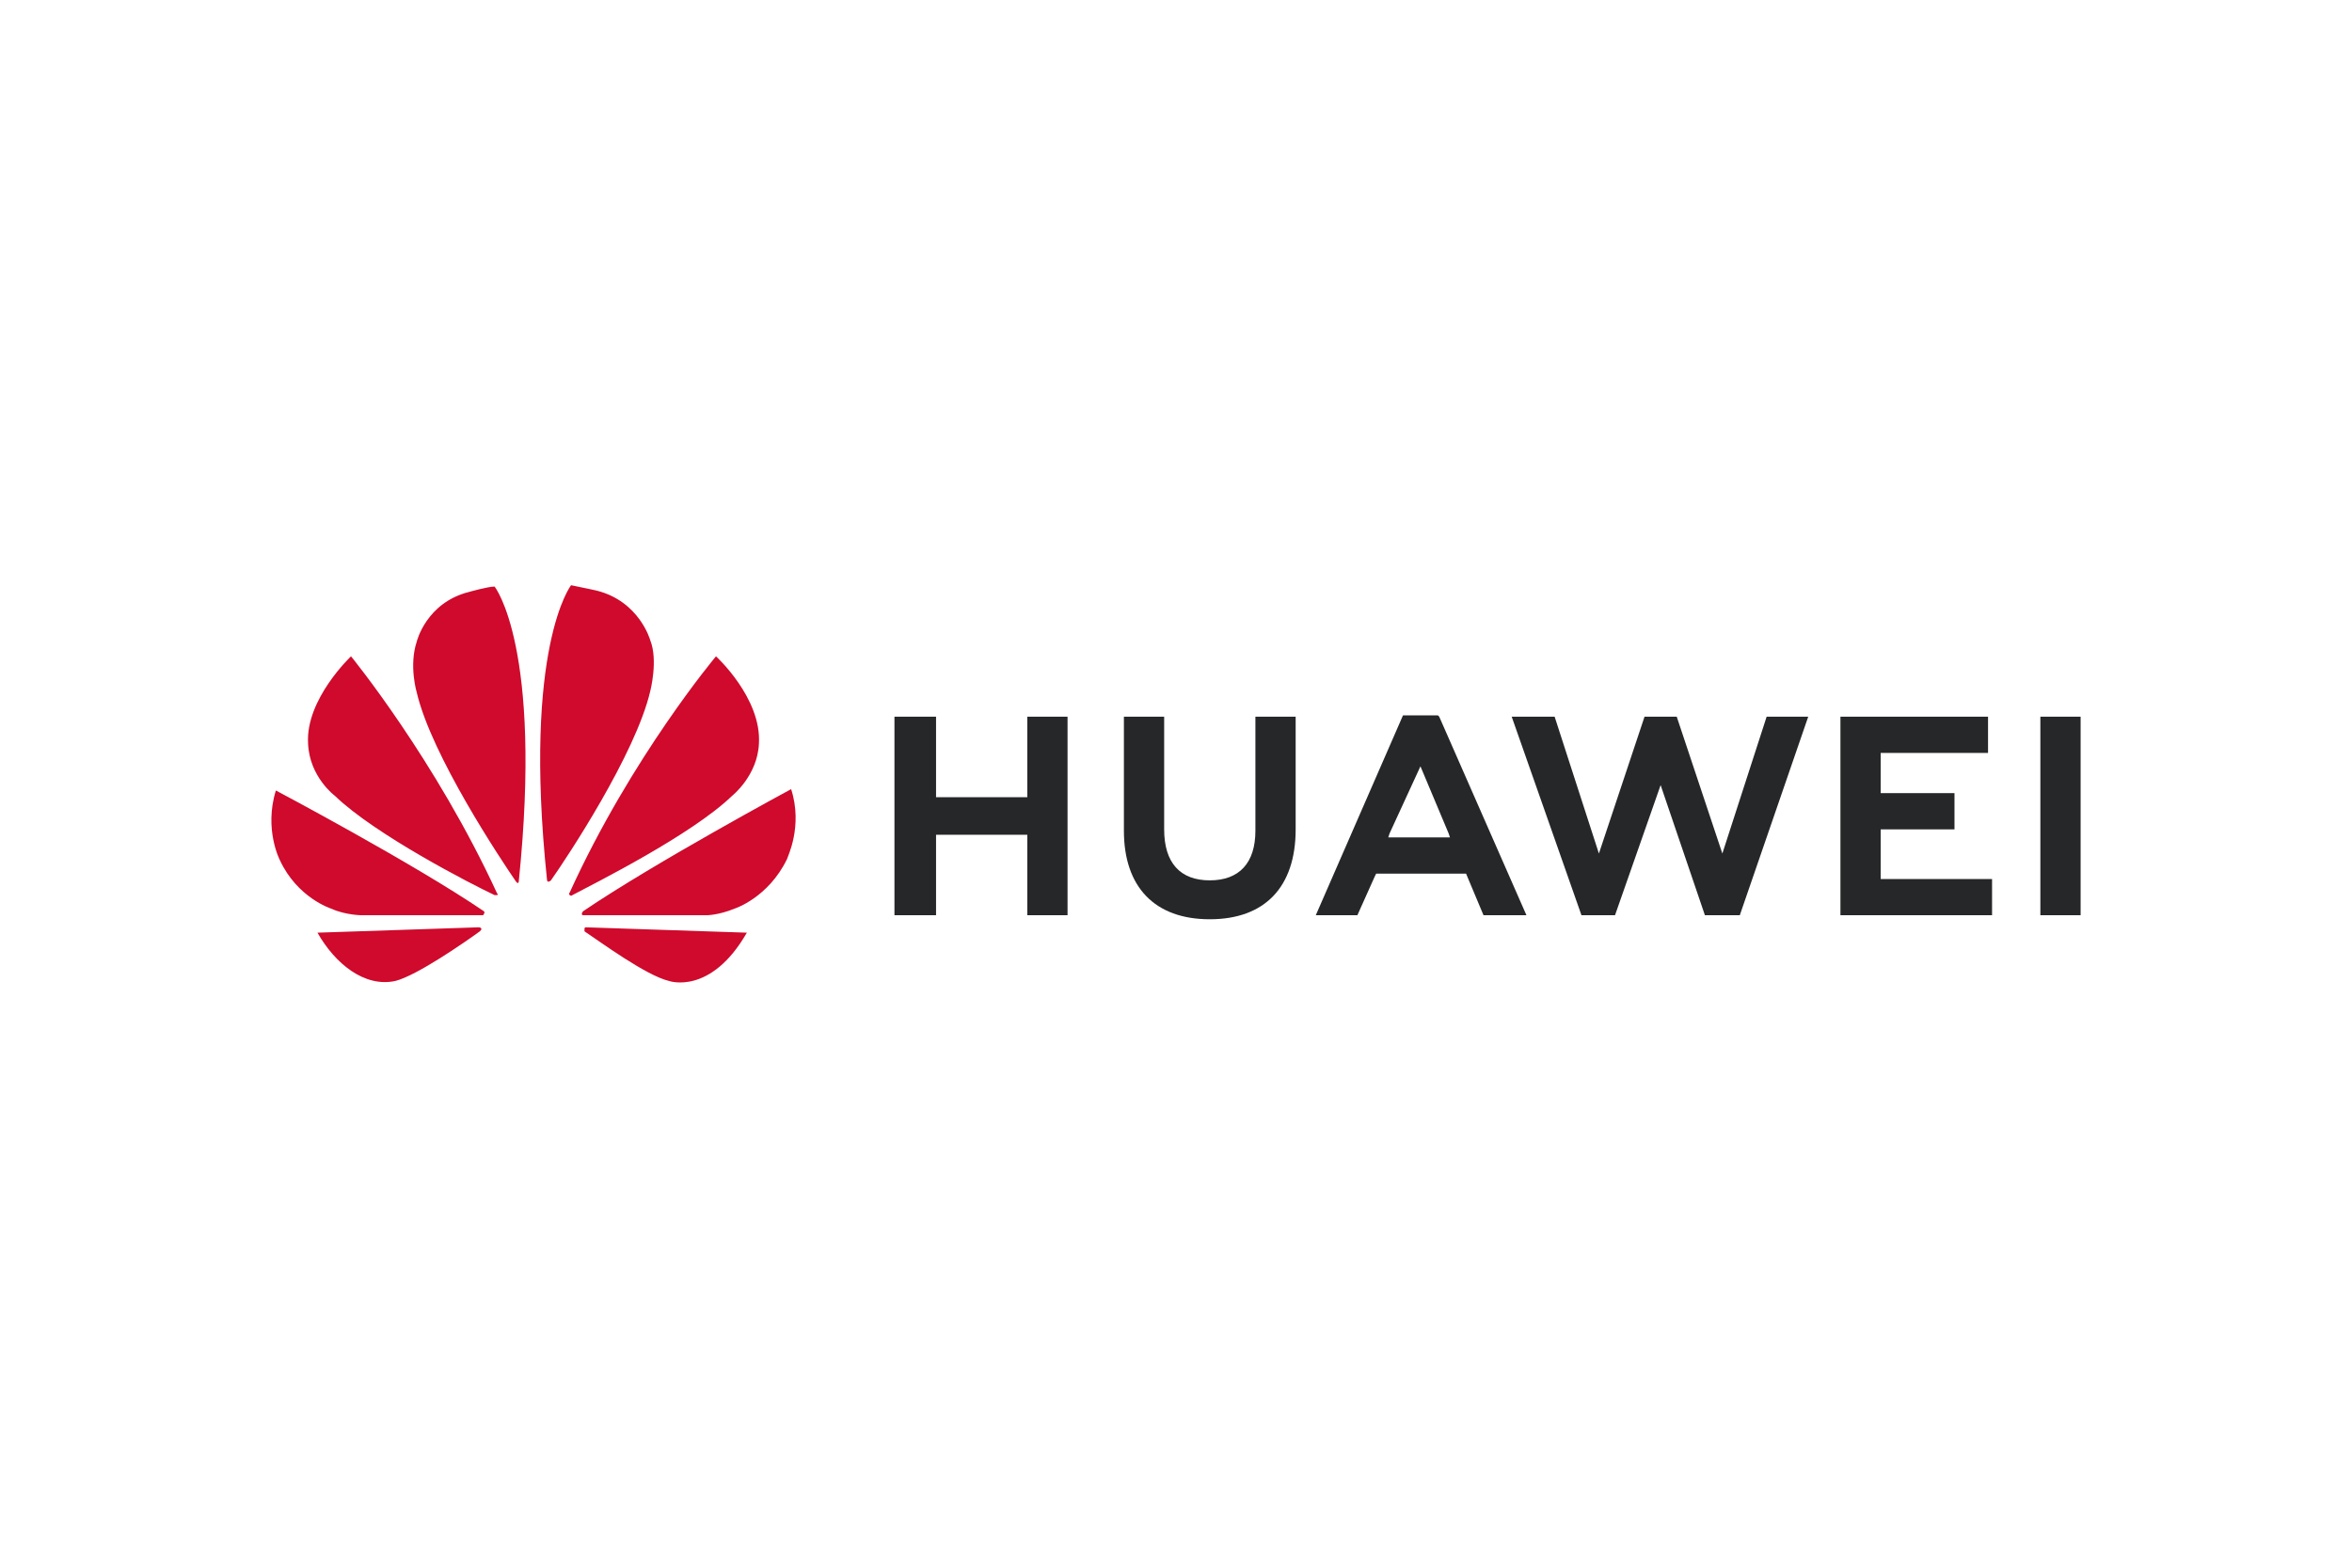
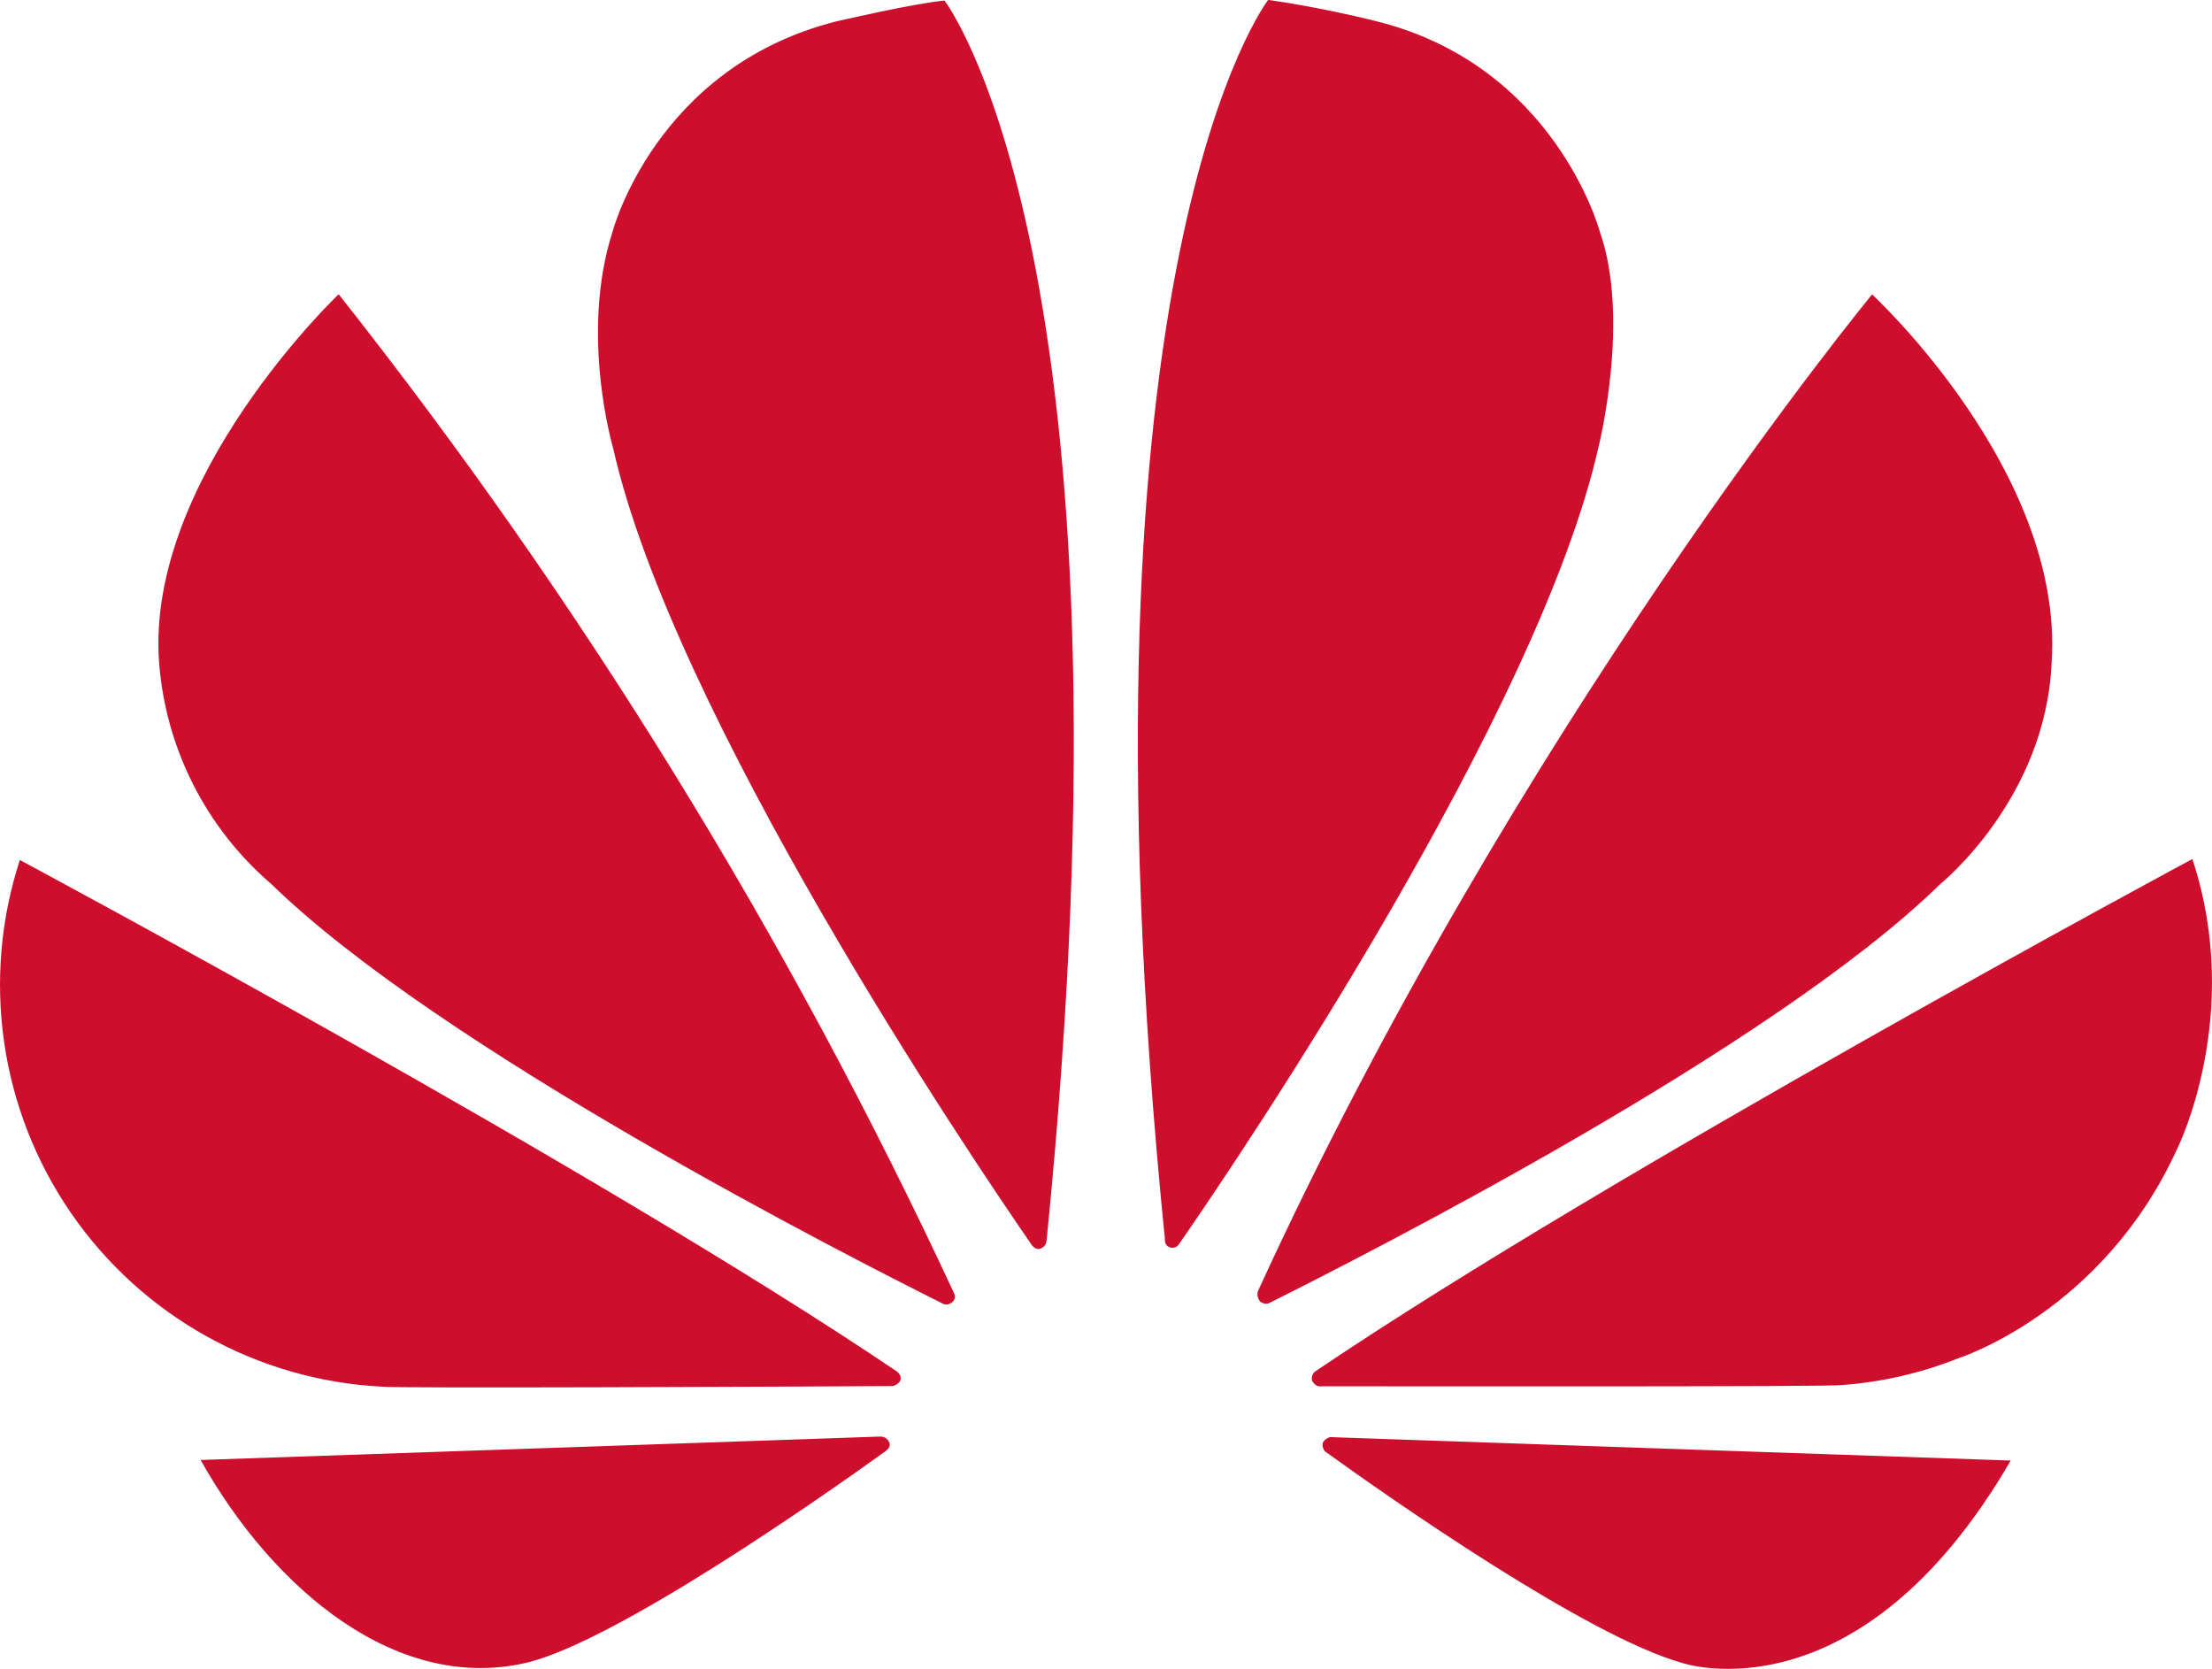
- <svg xmlns="http://www.w3.org/2000/svg" height="800" width="1200" viewBox="-20.225 -7.403 175.285 44.418">
-   <g fill="none">
-     <path fill="#262729" d="M49.535 9.8h-3.1v14.8h3.1v-6h6.8v6h3V9.8h-3v6h-6.8zm23.8 8.5c0 2.4-1.2 3.7-3.4 3.7s-3.4-1.3-3.4-3.8V9.8h-3v8.5c0 4.2 2.3 6.6 6.4 6.6 4.1 0 6.4-2.4 6.4-6.7V9.8h-3zm29-8.5l-3.4 10.2-3.3-10.2h-3.2l5.2 14.8h2.5l3.4-9.7 3.3 9.7h2.6l5.1-14.8h-3.1l-3.3 10.2-3.4-10.2zm23.1 5.7h-5.5v-3h8V9.8h-11v14.8h11.3v-2.7h-8.3v-3.7h5.5zm6.4-5.7h3v14.8h-3zm-42.8 11.7l1.3 3.1h3.2l-6.5-14.8-.1-.1h-2.6l-6.5 14.9h3.1l1.3-2.9.1-.2zm-3.4-8l2.1 5 .1.3h-4.6l.1-.3z" />
-     <path d="M16.835 23.1s.1-.1 0-.1c-4.6-10-10.9-17.7-10.9-17.7s-3.4 3.2-3.2 6.5c.1 2.5 2 3.9 2 3.9 3 2.9 10.2 6.6 11.9 7.4h.2m-1.2 2.5c0-.1-.2-.1-.2-.1l-12 .4c1.3 2.3 3.5 4.1 5.8 3.6 1.6-.4 5.2-2.9 6.3-3.7.2-.2.1-.2.1-.2m.2-1.1c.1-.1 0-.2 0-.2-5.3-3.6-15.5-9-15.5-9-.9 2.9.3 5.2.3 5.2 1.3 2.8 3.8 3.6 3.8 3.6 1.1.5 2.3.5 2.3.5h9c.1 0 .1-.1.1-.1m.8-24.4c-.5 0-1.9.4-1.9.4-3.2.8-3.9 3.7-3.9 3.7-.6 1.8 0 3.8 0 3.8 1.1 4.7 6.3 12.5 7.4 14.1l.1.1c.1 0 .1-.1.1-.1 1.8-17.5-1.8-22-1.8-22m4 22c.1 0 .2-.1.2-.1 1.2-1.7 6.3-9.4 7.4-14.1 0 0 .6-2.3 0-3.8 0 0-.8-2.9-4-3.7 0 0-.9-.2-1.9-.4 0 0-3.6 4.6-1.8 21.9 0 .2.1.2.1.2m2.8 3.4s-.1 0-.1.1v.2c1.2.8 4.6 3.3 6.3 3.7 0 0 3.1 1.1 5.8-3.6zm15.3-10.3s-10.2 5.5-15.5 9.1c0 0-.1.1-.1.2 0 0 0 .1.1.1h9.2s.9 0 2.1-.5c0 0 2.5-.8 3.9-3.7 0-.1 1.2-2.4.3-5.2m-16.5 7.9s.1.1.2 0c1.7-.9 8.9-4.5 11.9-7.4 0 0 1.9-1.5 2-3.9.2-3.4-3.2-6.5-3.2-6.5s-6.3 7.5-10.9 17.6c0 0-.1.1 0 .2" fill="#CF0A2C" />
-   </g>
+ <svg xmlns="http://www.w3.org/2000/svg" viewBox="0 0 396.53 299.12">
+   <path d="M539.79,595.81a1.46,1.46,0,0,0,1.61.11c17.44-8.72,90.1-45.64,120.13-75,0,0,19.05-15.29,20-39.94,2.15-34.12-32.19-65.77-32.19-65.77s-63.51,77-110.12,178.69a2,2,0,0,0,.54,1.94m167-79.44S603.19,572,549.59,608.19a1.59,1.59,0,0,0-.65,1.72s.54,1,1.29,1c19.16,0,91.71.11,93.65-.22a70.13,70.13,0,0,0,21-4.84s25.83-8.18,39.18-37.57c0,0,11.95-23.9,2.69-51.88M552.28,620a2.07,2.07,0,0,0-1.4,1,1.72,1.72,0,0,0,.43,1.61c11.63,8.4,47,33.15,64,37.89,0,0,31.54,10.76,58.88-36.28l-122-4.2Zm-28.85-34a1.4,1.4,0,0,0,1.72-.65c11.73-16.9,64.37-95.16,75.13-142.73,0,0,5.81-23,.22-38.75,0,0-8-29.82-40.26-37.68,0,0-9.26-2.37-19.16-3.77,0,0-36.17,46.5-18.51,222.18a1.31,1.31,0,0,0,.86,1.4M483.06,362.55c-5.27.43-19.59,3.77-19.59,3.77C431.18,374.6,423.54,404,423.54,404c-5.92,18.41.11,38.75.11,38.75,10.76,47.79,63.72,126.48,75.13,142.95.75.86,1.4.54,1.4.54a1.61,1.61,0,0,0,1.18-1.51C519,409,483.06,362.55,483.06,362.55M475,610.12c.65-1-.43-1.83-.43-1.83-53.5-36.17-157.27-91.71-157.27-91.71a72.12,72.12,0,0,0,65,94.4c1.83.32,72.44,0,91.39-.11a2,2,0,0,0,1.29-.75M473.16,621a1.66,1.66,0,0,0-1.61-1.08l-121.85,4.2c13.24,23.57,35.52,41.87,58.67,36.28,16-4,52.21-29.28,64.16-37.89,1-.75.65-1.4.65-1.51m11.3-25.19a1.3,1.3,0,0,0,.32-1.51A900.92,900.92,0,0,0,374.45,415.18s-34.66,32.94-32.19,66a58.13,58.13,0,0,0,20.13,39.72c30.25,29.49,103.44,66.74,120.45,75.24a1.5,1.5,0,0,0,1.61-.32" transform="translate(-313.74 -362.44)" style="fill:#ce0e2d" />
</svg>
